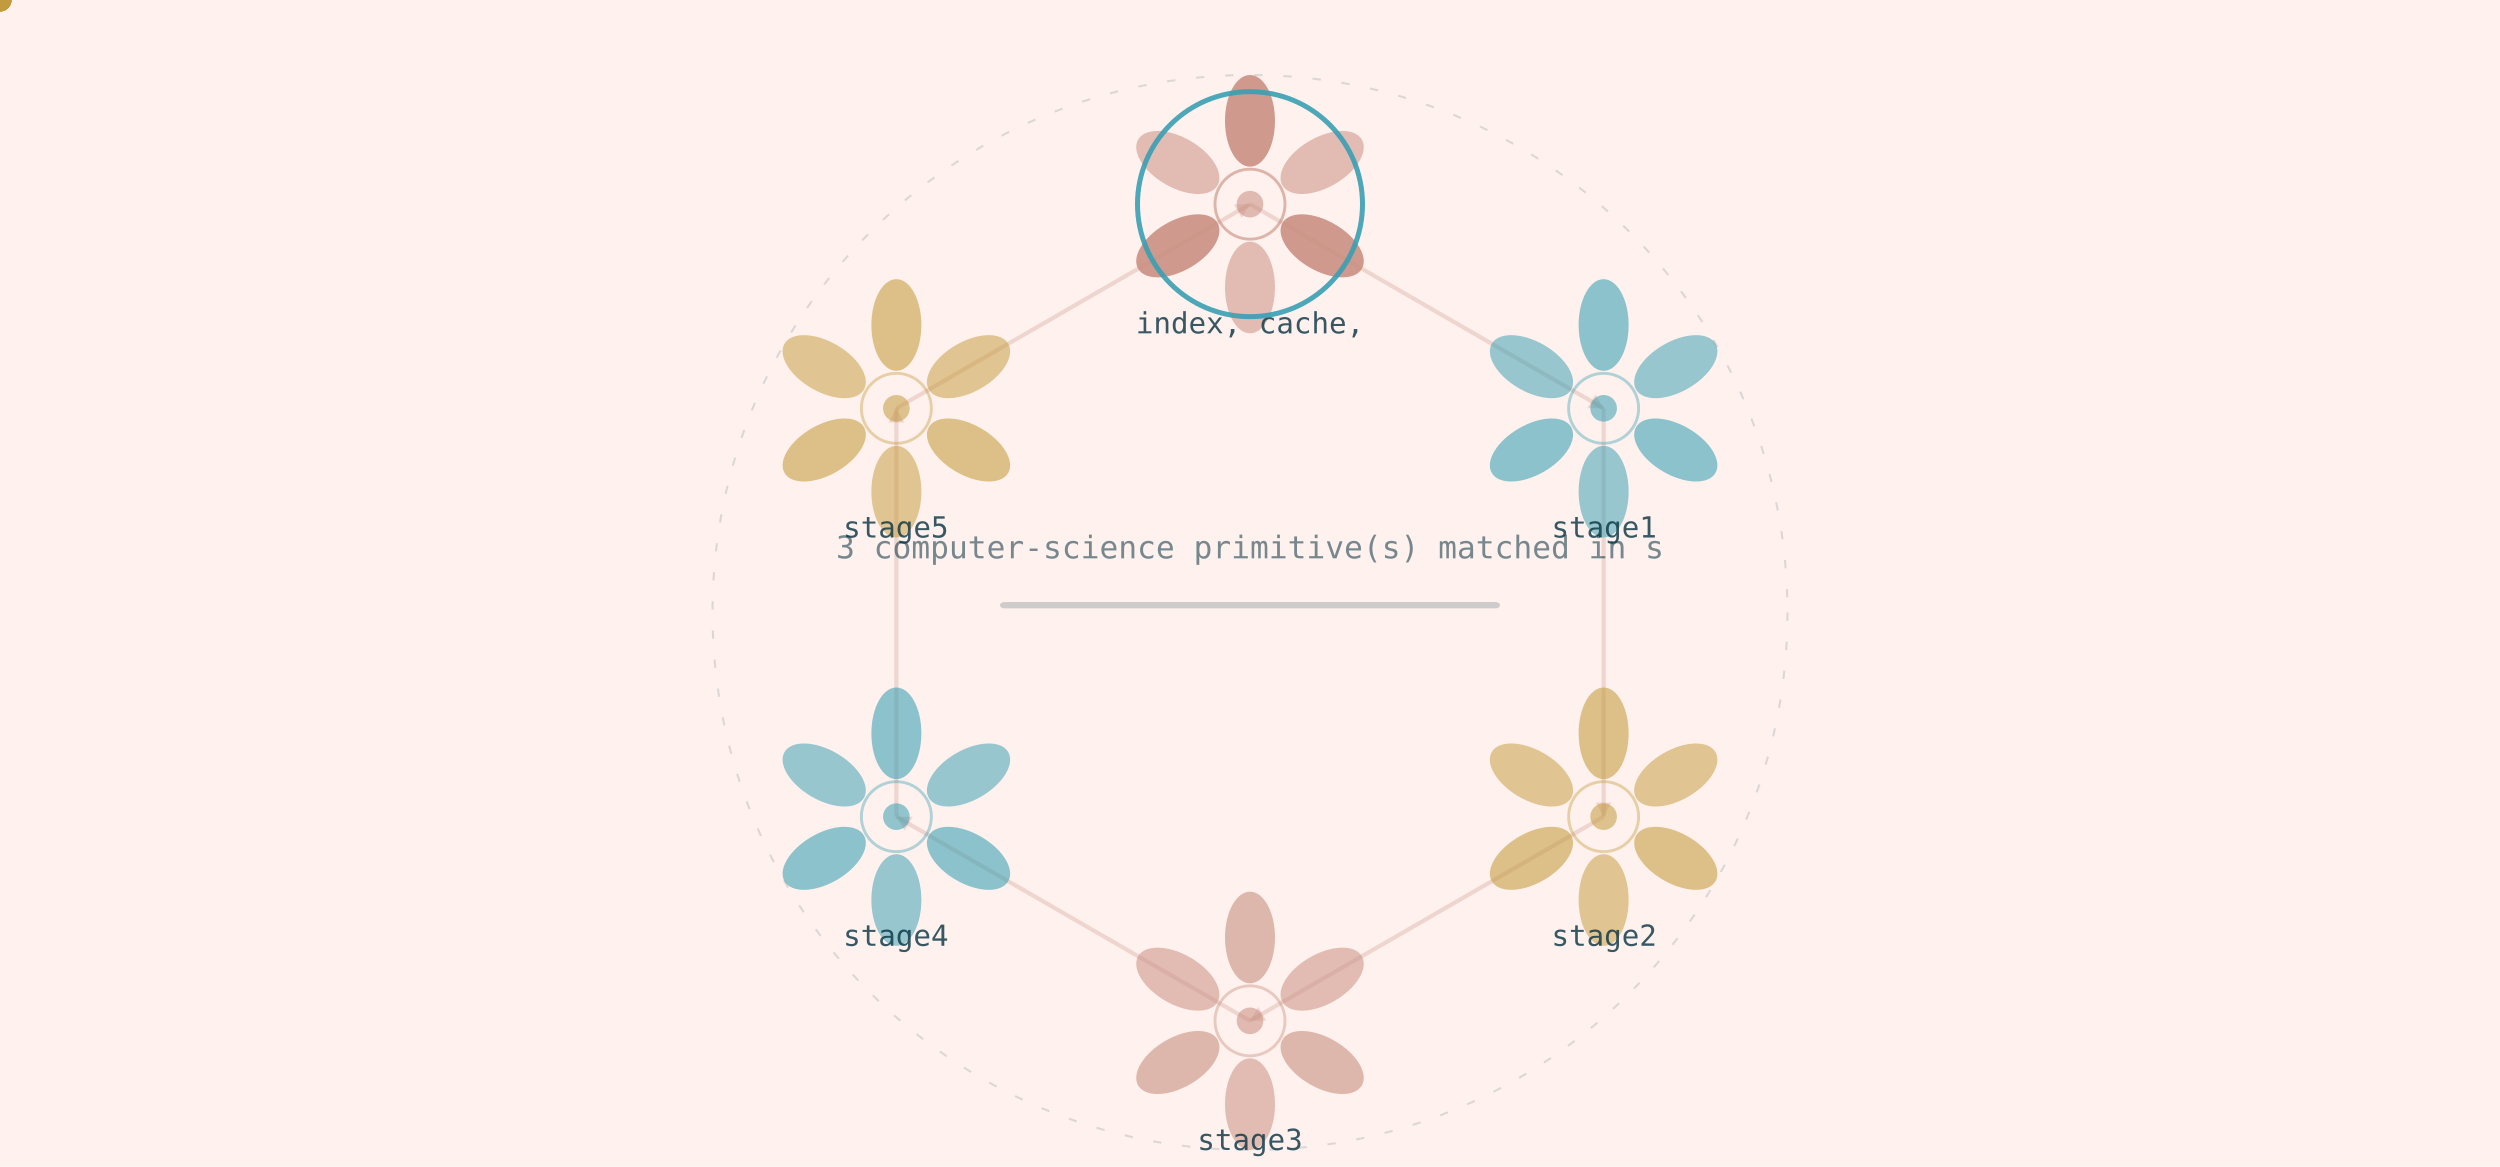
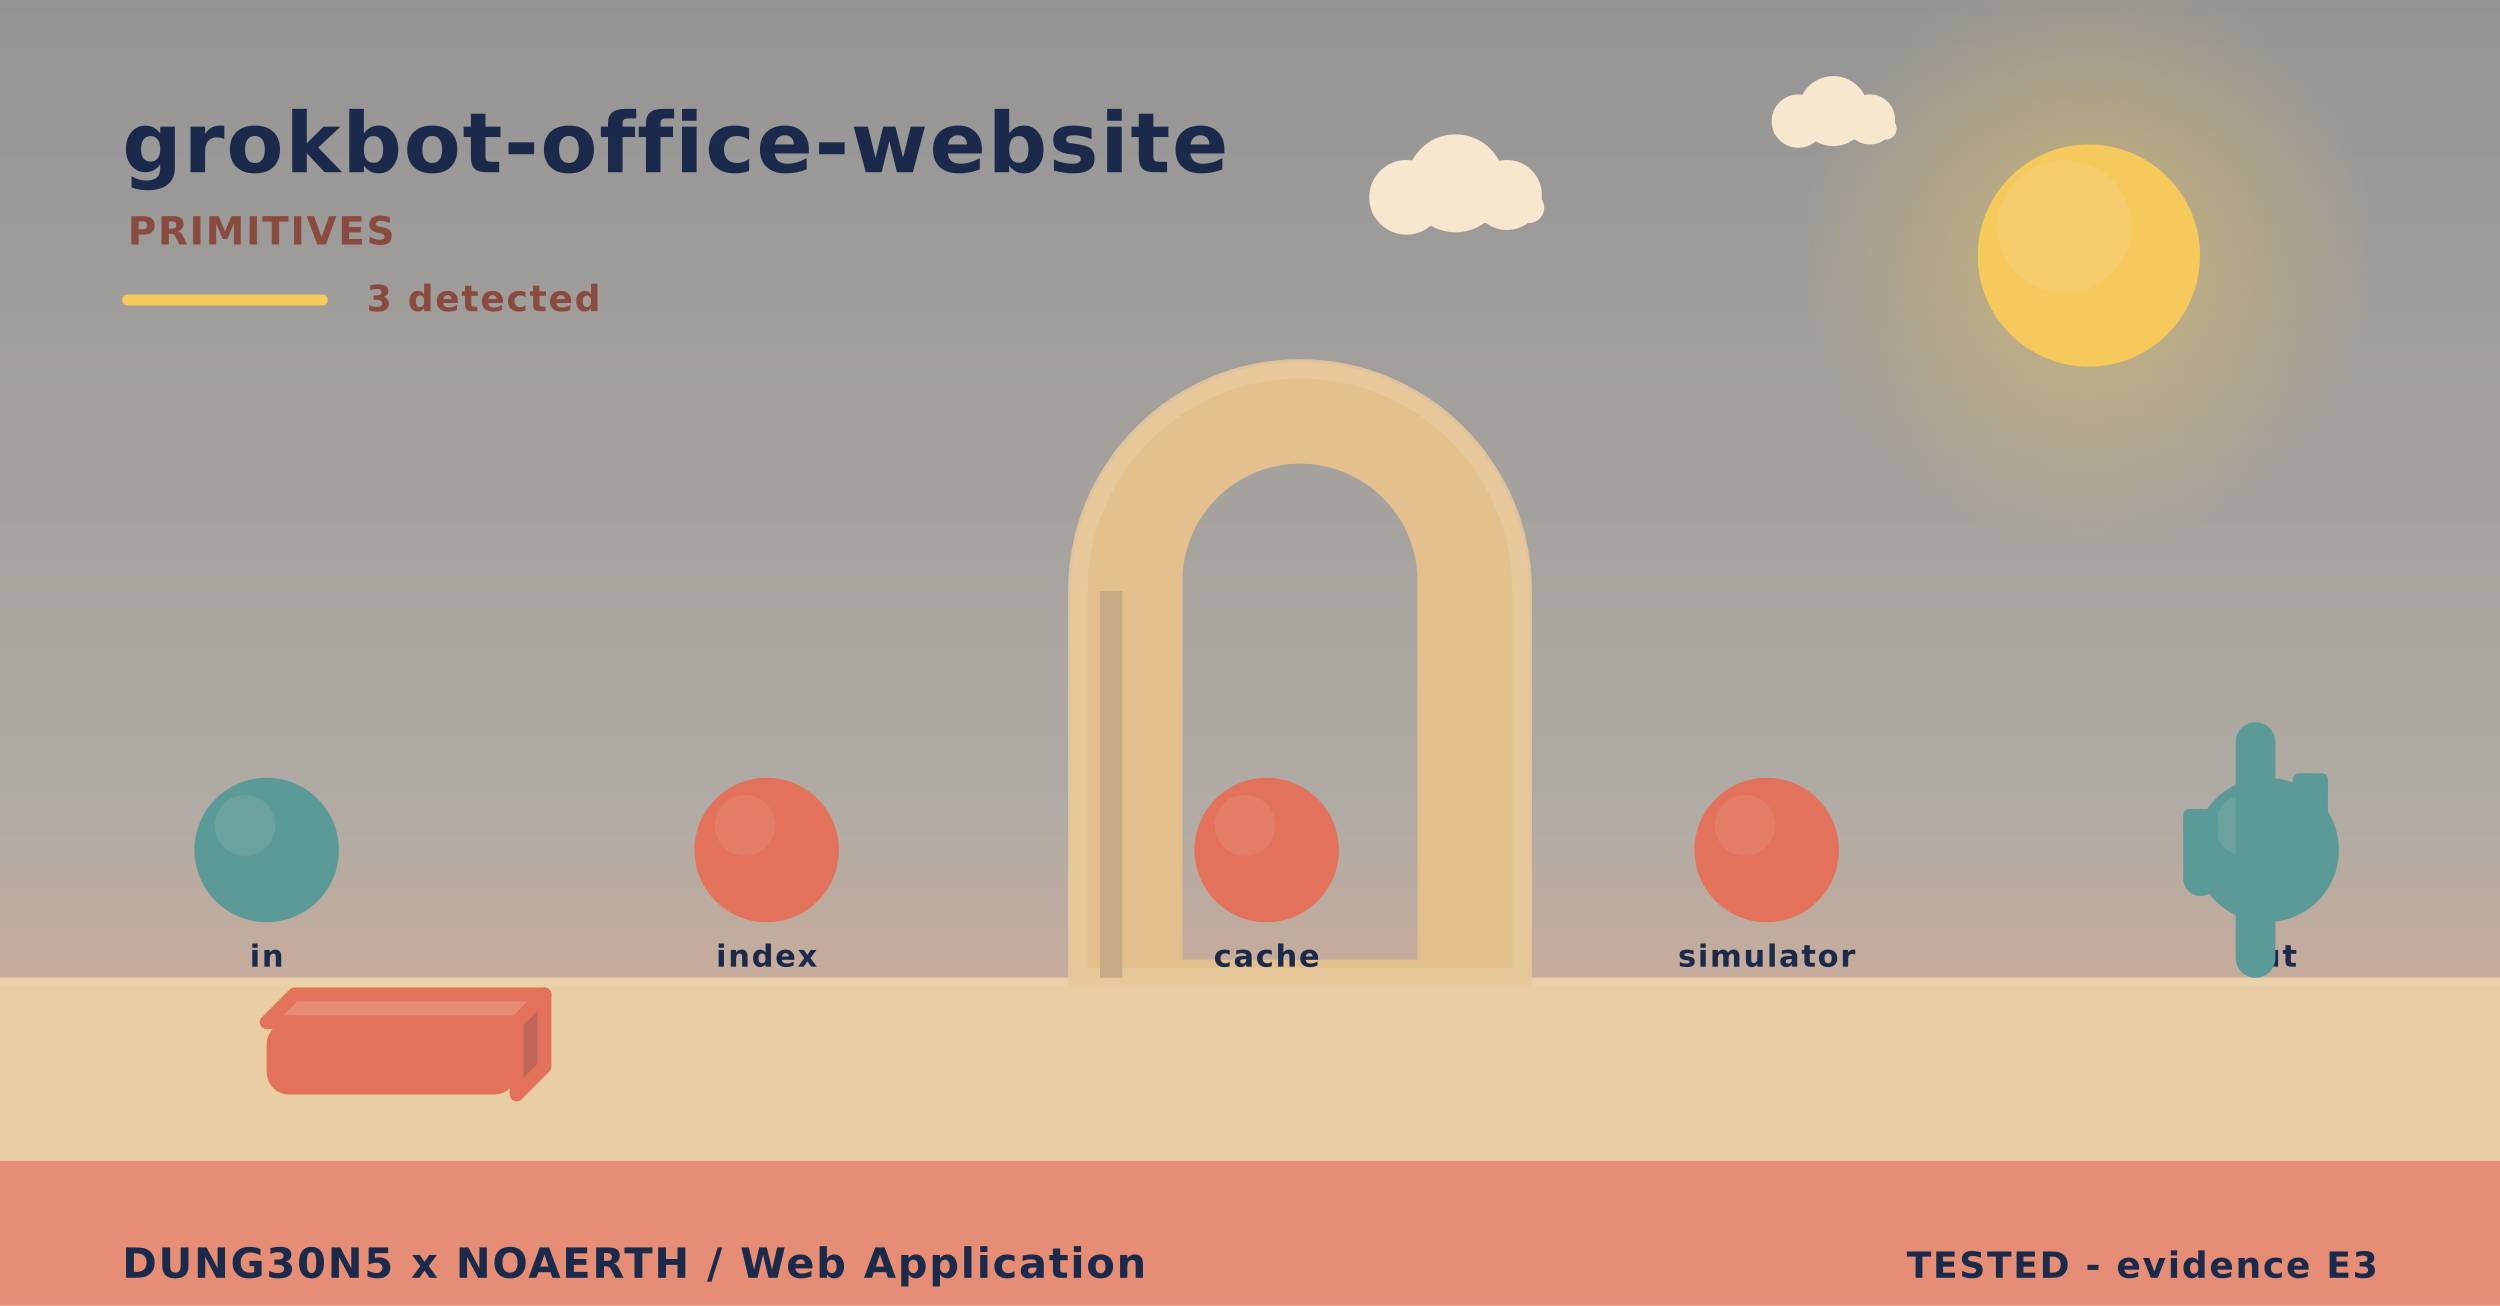
- <svg xmlns="http://www.w3.org/2000/svg" viewBox="0 0 1200 560" width="1200" height="560" role="img" aria-label="grokbot-office-website state machine">
-   <rect width="1200" height="560" fill="#fff1ed" />
-   <defs>
-     <linearGradient id="gs" x1="0" y1="0" x2="1" y2="1">
-       <stop offset="0%" stop-color="#c78c7e" />
-       <stop offset="100%" stop-color="#389eb2" />
-     </linearGradient>
-   </defs>
-   <circle cx="600.00" cy="294.00" r="258.00" fill="none" stroke="rgba(6,50,65,0.140)" stroke-width="1.00" opacity="1.00" stroke-dasharray="4 10" />
-   <line x1="600.00" y1="98.00" x2="769.74" y2="196.00" stroke="rgba(199,140,126,0.500)" stroke-width="2.00" opacity="0.55" />
-   <polygon points="769.74,196.00 765.75,189.31 761.95,195.89" fill="rgba(199,140,126,0.500)" opacity="0.55" />
-   <g opacity="0.9">
-     <circle cx="0.00" cy="0.00" r="5.50" fill="#c29b3e" opacity="1.00" />
-     <animateTransform attributeName="transform" type="translate" values="600.00,98.00 769.74,196.00" dur="6.45s" begin="0.0s" repeatCount="indefinite" />
-     <animateTransform attributeName="transform" type="translate" values="769.74,196.00 600.00,98.00" dur="6.45s" begin="3.225s" repeatCount="indefinite" />
+ <svg xmlns="http://www.w3.org/2000/svg" width="900" height="470" viewBox="0 0 900 470" role="img" aria-label="grokbot-office-website - how it behaves">
+   <linearGradient id="skys" x1="0" y1="0" x2="0" y2="1">
+     <stop offset="0" stop-color="#959494" />
+     <stop offset="0.62" stop-color="#b0aba4" />
+     <stop offset="1" stop-color="#f3ad8a" />
+   </linearGradient>
+   <rect width="900" height="470" fill="url(#skys)" />
+   <radialGradient id="suns">
+     <stop offset="0.35" stop-color="#f5c95c" stop-opacity="0.34" />
+     <stop offset="1" stop-color="#f5c95c" stop-opacity="0" />
+   </radialGradient>
+   <circle cx="752" cy="92" r="104" fill="url(#suns)" />
+   <circle cx="752" cy="92" r="40" fill="#f5c95c" />
+   <circle cx="743.2" cy="81.6" r="24" fill="#f5d27e" opacity="0.5" />
+   <g>
+     <circle cx="524" cy="66" r="17.64" fill="#f6e7ce" />
+     <circle cx="506.36" cy="71.04" r="13.44" fill="#f6e7ce" />
+     <circle cx="542.48" cy="70.2" r="12.6" fill="#f6e7ce" />
+     <rect x="493.76" y="69.36" width="62.16" height="10.92" rx="5.46" fill="#f6e7ce" />
+     <animateTransform attributeName="transform" type="translate" values="0 0;24 0;0 0" dur="36s" begin="0s" repeatCount="indefinite" />
  </g>
-   <line x1="769.74" y1="196.00" x2="769.74" y2="392.00" stroke="rgba(199,140,126,0.500)" stroke-width="2.00" opacity="0.55" />
-   <polygon points="769.74,392.00 773.54,385.20 765.94,385.20" fill="rgba(199,140,126,0.500)" opacity="0.55" />
-   <g opacity="0.9">
-     <circle cx="0.00" cy="0.00" r="5.50" fill="#c29b3e" opacity="1.00" />
-     <animateTransform attributeName="transform" type="translate" values="769.74,196.00 769.74,392.00" dur="6.45s" begin="1.075s" repeatCount="indefinite" />
-     <animateTransform attributeName="transform" type="translate" values="769.74,392.00 769.74,196.00" dur="6.45s" begin="4.3s" repeatCount="indefinite" />
+   <g>
+     <circle cx="660" cy="40" r="12.6" fill="#f6e7ce" />
+     <circle cx="647.4" cy="43.6" r="9.6" fill="#f6e7ce" />
+     <circle cx="673.2" cy="43" r="9" fill="#f6e7ce" />
+     <rect x="638.4" y="42.4" width="44.4" height="7.8" rx="3.9" fill="#f6e7ce" />
+     <animateTransform attributeName="transform" type="translate" values="0 0;-18 0;0 0" dur="46s" begin="3s" repeatCount="indefinite" />
  </g>
-   <line x1="769.74" y1="392.00" x2="600.00" y2="490.00" stroke="rgba(199,140,126,0.500)" stroke-width="2.00" opacity="0.55" />
-   <polygon points="600.00,490.00 607.79,489.89 603.99,483.31" fill="rgba(199,140,126,0.500)" opacity="0.55" />
-   <g opacity="0.9">
-     <circle cx="0.00" cy="0.00" r="5.50" fill="#c29b3e" opacity="1.00" />
-     <animateTransform attributeName="transform" type="translate" values="769.74,392.00 600.00,490.00" dur="6.45s" begin="2.15s" repeatCount="indefinite" />
-     <animateTransform attributeName="transform" type="translate" values="600.00,490.00 769.74,392.00" dur="6.45s" begin="5.375s" repeatCount="indefinite" />
+   <rect x="0" y="352" width="900" height="118" fill="#e9cda3" />
+   <rect x="0" y="352" width="900" height="3" fill="#ebd1a9" />
+   <text x="44" y="62" font-family="Verdana,DejaVu Sans,sans-serif" font-size="30" font-weight="700" letter-spacing="0.6" fill="#1b2a4a" text-anchor="start">grokbot-office-website</text>
+   <text x="46" y="88" font-family="Verdana,DejaVu Sans,sans-serif" font-size="14" font-weight="700" letter-spacing="0.6" fill="#894b3f" text-anchor="start">PRIMITIVES</text>
+   <rect x="44" y="106" width="74" height="4" rx="2" fill="#f5c95c" />
+   <text x="132" y="112" font-family="Verdana,DejaVu Sans,sans-serif" font-size="13" font-weight="700" letter-spacing="0.6" fill="#894b3f" text-anchor="start">3 detected</text>
+   <path d="M388,352 L388,212.8 A80,80 0 0 1 548,212.8 L548,352 Z M423.2,348 L423.2,209.22 A44.8,44.8 0 0 1 512.8,209.22 L512.8,348 Z" fill="#e3c08d" fill-rule="evenodd" stroke="#e3c08d" stroke-width="5" stroke-linejoin="round" />
+   <path d="M388,352 L388,212.8 A80,80 0 0 1 548,212.8 L548,352 Z" fill="none" stroke="#e8c99d" stroke-width="7" stroke-linecap="round" opacity="0.85" />
+   <rect x="396" y="212.8" width="8" height="139.2" fill="#c7ab84" />
+   <circle cx="96" cy="306" r="26" fill="#5b9a97" />
+   <circle cx="88.2" cy="297.16" r="10.92" fill="#7aa9a2" opacity="0.55" />
+   <text x="96" y="348" font-family="Verdana,DejaVu Sans,sans-serif" font-size="11" font-weight="700" letter-spacing="0.6" fill="#1b2a4a" text-anchor="middle">in</text>
+   <g>
+     <circle cx="276" cy="306" r="26" fill="#e2725b" />
+     <circle cx="268.2" cy="297.16" r="10.92" fill="#e68972" opacity="0.55" />
+     <animate attributeName="opacity" values="0.8;1;0.8" dur="4.6s" begin="0s" repeatCount="indefinite" />
  </g>
-   <line x1="600.00" y1="490.00" x2="430.26" y2="392.00" stroke="rgba(199,140,126,0.500)" stroke-width="2.00" opacity="0.55" />
-   <polygon points="430.26,392.00 434.25,398.69 438.05,392.11" fill="rgba(199,140,126,0.500)" opacity="0.55" />
-   <g opacity="0.9">
-     <circle cx="0.00" cy="0.00" r="5.50" fill="#c29b3e" opacity="1.00" />
-     <animateTransform attributeName="transform" type="translate" values="600.00,490.00 430.26,392.00" dur="6.45s" begin="3.225s" repeatCount="indefinite" />
-     <animateTransform attributeName="transform" type="translate" values="430.26,392.00 600.00,490.00" dur="6.45s" begin="6.45s" repeatCount="indefinite" />
+   <text x="276" y="348" font-family="Verdana,DejaVu Sans,sans-serif" font-size="11" font-weight="700" letter-spacing="0.6" fill="#1b2a4a" text-anchor="middle">index</text>
+   <g>
+     <circle cx="456" cy="306" r="26" fill="#e2725b" />
+     <circle cx="448.2" cy="297.16" r="10.92" fill="#e68972" opacity="0.55" />
+     <animate attributeName="opacity" values="0.8;1;0.8" dur="5.2s" begin="0s" repeatCount="indefinite" />
  </g>
-   <line x1="430.26" y1="392.00" x2="430.26" y2="196.00" stroke="rgba(199,140,126,0.500)" stroke-width="2.00" opacity="0.55" />
-   <polygon points="430.26,196.00 426.46,202.80 434.06,202.80" fill="rgba(199,140,126,0.500)" opacity="0.55" />
-   <g opacity="0.9">
-     <circle cx="0.00" cy="0.00" r="5.50" fill="#c29b3e" opacity="1.00" />
-     <animateTransform attributeName="transform" type="translate" values="430.26,392.00 430.26,196.00" dur="6.45s" begin="4.3s" repeatCount="indefinite" />
-     <animateTransform attributeName="transform" type="translate" values="430.26,196.00 430.26,392.00" dur="6.45s" begin="7.525s" repeatCount="indefinite" />
+   <text x="456" y="348" font-family="Verdana,DejaVu Sans,sans-serif" font-size="11" font-weight="700" letter-spacing="0.6" fill="#1b2a4a" text-anchor="middle">cache</text>
+   <g>
+     <circle cx="636" cy="306" r="26" fill="#e2725b" />
+     <circle cx="628.2" cy="297.16" r="10.92" fill="#e68972" opacity="0.55" />
+     <animate attributeName="opacity" values="0.8;1;0.8" dur="5.8s" begin="0s" repeatCount="indefinite" />
  </g>
-   <line x1="430.26" y1="196.00" x2="600.00" y2="98.00" stroke="rgba(199,140,126,0.500)" stroke-width="2.00" opacity="0.55" />
-   <polygon points="600.00,98.00 592.21,98.11 596.01,104.69" fill="rgba(199,140,126,0.500)" opacity="0.55" />
-   <g opacity="0.9">
-     <circle cx="0.00" cy="0.00" r="5.50" fill="#c29b3e" opacity="1.00" />
-     <animateTransform attributeName="transform" type="translate" values="430.26,196.00 600.00,98.00" dur="6.45s" begin="5.375s" repeatCount="indefinite" />
-     <animateTransform attributeName="transform" type="translate" values="600.00,98.00 430.26,196.00" dur="6.45s" begin="8.6s" repeatCount="indefinite" />
-   </g>
-   <ellipse cx="600.00" cy="58.00" rx="12.00" ry="22.00" fill="rgba(199,140,126,0.900)" opacity="0.95" transform="rotate(0.0 600.00 58.00)" />
-   <ellipse cx="634.64" cy="78.00" rx="12.00" ry="22.00" fill="rgba(199,140,126,0.550)" opacity="0.95" transform="rotate(60.0 634.64 78.00)" />
-   <ellipse cx="634.64" cy="118.00" rx="12.00" ry="22.00" fill="rgba(199,140,126,0.900)" opacity="0.95" transform="rotate(120.0 634.64 118.00)" />
-   <ellipse cx="600.00" cy="138.00" rx="12.00" ry="22.00" fill="rgba(199,140,126,0.550)" opacity="0.95" transform="rotate(180.0 600.00 138.00)" />
-   <ellipse cx="565.36" cy="118.00" rx="12.00" ry="22.00" fill="rgba(199,140,126,0.900)" opacity="0.95" transform="rotate(240.0 565.36 118.00)" />
-   <ellipse cx="565.36" cy="78.00" rx="12.00" ry="22.00" fill="rgba(199,140,126,0.550)" opacity="0.95" transform="rotate(300.0 565.36 78.00)" />
-   <circle cx="600.00" cy="98.00" r="16.80" fill="none" stroke="rgba(199,140,126,0.900)" stroke-width="1.40" opacity="0.66" />
-   <circle cx="600.00" cy="98.00" r="6.40" fill="rgba(199,140,126,0.550)" opacity="1.00" />
-   <text x="600" y="160" font-family="ui-monospace,Menlo,monospace" font-size="14" fill="rgba(6,50,65,0.800)" text-anchor="middle">index, cache, </text>
-   <g>
-     <circle cx="600.00" cy="98.00" r="54.00" fill="none" stroke="#389eb2" stroke-width="2.40" opacity="0.90" />
-     <animate attributeName="opacity" values="0.25;1.0;0.25" dur="12.9s" begin="0.0s" repeatCount="indefinite" />
-   </g>
-   <ellipse cx="769.74" cy="156.00" rx="12.00" ry="22.00" fill="rgba(56,158,178,0.600)" opacity="0.95" transform="rotate(0.0 769.74 156.00)" />
-   <ellipse cx="804.38" cy="176.00" rx="12.00" ry="22.00" fill="rgba(56,158,178,0.550)" opacity="0.95" transform="rotate(60.0 804.38 176.00)" />
-   <ellipse cx="804.38" cy="216.00" rx="12.00" ry="22.00" fill="rgba(56,158,178,0.600)" opacity="0.95" transform="rotate(120.0 804.38 216.00)" />
-   <ellipse cx="769.74" cy="236.00" rx="12.00" ry="22.00" fill="rgba(56,158,178,0.550)" opacity="0.95" transform="rotate(180.0 769.74 236.00)" />
-   <ellipse cx="735.10" cy="216.00" rx="12.00" ry="22.00" fill="rgba(56,158,178,0.600)" opacity="0.95" transform="rotate(240.0 735.10 216.00)" />
-   <ellipse cx="735.10" cy="176.00" rx="12.00" ry="22.00" fill="rgba(56,158,178,0.550)" opacity="0.95" transform="rotate(300.0 735.10 176.00)" />
-   <circle cx="769.74" cy="196.00" r="16.80" fill="none" stroke="rgba(56,158,178,0.600)" stroke-width="1.40" opacity="0.66" />
-   <circle cx="769.74" cy="196.00" r="6.40" fill="rgba(56,158,178,0.550)" opacity="1.00" />
-   <text x="770" y="258" font-family="ui-monospace,Menlo,monospace" font-size="14" fill="rgba(6,50,65,0.800)" text-anchor="middle">stage1</text>
-   <ellipse cx="769.74" cy="352.00" rx="12.00" ry="22.00" fill="rgba(194,155,62,0.600)" opacity="0.95" transform="rotate(0.0 769.74 352.00)" />
-   <ellipse cx="804.38" cy="372.00" rx="12.00" ry="22.00" fill="rgba(194,155,62,0.550)" opacity="0.95" transform="rotate(60.0 804.38 372.00)" />
-   <ellipse cx="804.38" cy="412.00" rx="12.00" ry="22.00" fill="rgba(194,155,62,0.600)" opacity="0.95" transform="rotate(120.0 804.38 412.00)" />
-   <ellipse cx="769.74" cy="432.00" rx="12.00" ry="22.00" fill="rgba(194,155,62,0.550)" opacity="0.95" transform="rotate(180.0 769.74 432.00)" />
-   <ellipse cx="735.10" cy="412.00" rx="12.00" ry="22.00" fill="rgba(194,155,62,0.600)" opacity="0.95" transform="rotate(240.0 735.10 412.00)" />
-   <ellipse cx="735.10" cy="372.00" rx="12.00" ry="22.00" fill="rgba(194,155,62,0.550)" opacity="0.95" transform="rotate(300.0 735.10 372.00)" />
-   <circle cx="769.74" cy="392.00" r="16.80" fill="none" stroke="rgba(194,155,62,0.600)" stroke-width="1.40" opacity="0.66" />
-   <circle cx="769.74" cy="392.00" r="6.40" fill="rgba(194,155,62,0.550)" opacity="1.00" />
-   <text x="770" y="454" font-family="ui-monospace,Menlo,monospace" font-size="14" fill="rgba(6,50,65,0.800)" text-anchor="middle">stage2</text>
-   <ellipse cx="600.00" cy="450.00" rx="12.00" ry="22.00" fill="rgba(199,140,126,0.600)" opacity="0.95" transform="rotate(0.0 600.00 450.00)" />
-   <ellipse cx="634.64" cy="470.00" rx="12.00" ry="22.00" fill="rgba(199,140,126,0.550)" opacity="0.95" transform="rotate(60.0 634.64 470.00)" />
-   <ellipse cx="634.64" cy="510.00" rx="12.00" ry="22.00" fill="rgba(199,140,126,0.600)" opacity="0.95" transform="rotate(120.0 634.64 510.00)" />
-   <ellipse cx="600.00" cy="530.00" rx="12.00" ry="22.00" fill="rgba(199,140,126,0.550)" opacity="0.95" transform="rotate(180.0 600.00 530.00)" />
-   <ellipse cx="565.36" cy="510.00" rx="12.00" ry="22.00" fill="rgba(199,140,126,0.600)" opacity="0.95" transform="rotate(240.0 565.36 510.00)" />
-   <ellipse cx="565.36" cy="470.00" rx="12.00" ry="22.00" fill="rgba(199,140,126,0.550)" opacity="0.95" transform="rotate(300.0 565.36 470.00)" />
-   <circle cx="600.00" cy="490.00" r="16.80" fill="none" stroke="rgba(199,140,126,0.600)" stroke-width="1.40" opacity="0.66" />
-   <circle cx="600.00" cy="490.00" r="6.40" fill="rgba(199,140,126,0.550)" opacity="1.00" />
-   <text x="600" y="552" font-family="ui-monospace,Menlo,monospace" font-size="14" fill="rgba(6,50,65,0.800)" text-anchor="middle">stage3</text>
-   <ellipse cx="430.26" cy="352.00" rx="12.00" ry="22.00" fill="rgba(56,158,178,0.600)" opacity="0.95" transform="rotate(0.0 430.26 352.00)" />
-   <ellipse cx="464.90" cy="372.00" rx="12.00" ry="22.00" fill="rgba(56,158,178,0.550)" opacity="0.95" transform="rotate(60.0 464.90 372.00)" />
-   <ellipse cx="464.90" cy="412.00" rx="12.00" ry="22.00" fill="rgba(56,158,178,0.600)" opacity="0.95" transform="rotate(120.0 464.90 412.00)" />
-   <ellipse cx="430.26" cy="432.00" rx="12.00" ry="22.00" fill="rgba(56,158,178,0.550)" opacity="0.95" transform="rotate(180.0 430.26 432.00)" />
-   <ellipse cx="395.62" cy="412.00" rx="12.00" ry="22.00" fill="rgba(56,158,178,0.600)" opacity="0.95" transform="rotate(240.0 395.62 412.00)" />
-   <ellipse cx="395.62" cy="372.00" rx="12.00" ry="22.00" fill="rgba(56,158,178,0.550)" opacity="0.95" transform="rotate(300.0 395.62 372.00)" />
-   <circle cx="430.26" cy="392.00" r="16.80" fill="none" stroke="rgba(56,158,178,0.600)" stroke-width="1.40" opacity="0.66" />
-   <circle cx="430.26" cy="392.00" r="6.40" fill="rgba(56,158,178,0.550)" opacity="1.00" />
-   <text x="430" y="454" font-family="ui-monospace,Menlo,monospace" font-size="14" fill="rgba(6,50,65,0.800)" text-anchor="middle">stage4</text>
-   <ellipse cx="430.26" cy="156.00" rx="12.00" ry="22.00" fill="rgba(194,155,62,0.600)" opacity="0.95" transform="rotate(0.0 430.26 156.00)" />
-   <ellipse cx="464.90" cy="176.00" rx="12.00" ry="22.00" fill="rgba(194,155,62,0.550)" opacity="0.95" transform="rotate(60.0 464.90 176.00)" />
-   <ellipse cx="464.90" cy="216.00" rx="12.00" ry="22.00" fill="rgba(194,155,62,0.600)" opacity="0.95" transform="rotate(120.0 464.90 216.00)" />
-   <ellipse cx="430.26" cy="236.00" rx="12.00" ry="22.00" fill="rgba(194,155,62,0.550)" opacity="0.95" transform="rotate(180.0 430.26 236.00)" />
-   <ellipse cx="395.62" cy="216.00" rx="12.00" ry="22.00" fill="rgba(194,155,62,0.600)" opacity="0.95" transform="rotate(240.0 395.62 216.00)" />
-   <ellipse cx="395.62" cy="176.00" rx="12.00" ry="22.00" fill="rgba(194,155,62,0.550)" opacity="0.95" transform="rotate(300.0 395.62 176.00)" />
-   <circle cx="430.26" cy="196.00" r="16.80" fill="none" stroke="rgba(194,155,62,0.600)" stroke-width="1.40" opacity="0.66" />
-   <circle cx="430.26" cy="196.00" r="6.40" fill="rgba(194,155,62,0.550)" opacity="1.00" />
-   <text x="430" y="258" font-family="ui-monospace,Menlo,monospace" font-size="14" fill="rgba(6,50,65,0.800)" text-anchor="middle">stage5</text>
-   <rect x="480.00" y="289.00" width="240.00" height="3.00" rx="2.00" fill="rgba(6,50,65,0.200)" opacity="1.00" />
-   <text x="600" y="268" font-family="ui-monospace,Menlo,monospace" font-size="15" fill="rgba(6,50,65,0.550)" text-anchor="middle">3 computer-science primitive(s) matched in s</text>
+   <text x="636" y="348" font-family="Verdana,DejaVu Sans,sans-serif" font-size="11" font-weight="700" letter-spacing="0.6" fill="#1b2a4a" text-anchor="middle">simulator</text>
+   <circle cx="816" cy="306" r="26" fill="#5b9a97" />
+   <circle cx="808.2" cy="297.16" r="10.92" fill="#7aa9a2" opacity="0.55" />
+   <text x="816" y="348" font-family="Verdana,DejaVu Sans,sans-serif" font-size="11" font-weight="700" letter-spacing="0.6" fill="#1b2a4a" text-anchor="middle">out</text>
+   <path d="M96,368 L186,368 L196,358 L106,358 Z" fill="#e68c74" stroke="#e2725b" stroke-width="5" stroke-linejoin="round" />
+   <path d="M186,368 L196,358 L196,384 L186,394 Z" fill="#c06658" stroke="#e2725b" stroke-width="5" stroke-linejoin="round" />
+   <rect x="96" y="368" width="90" height="26" rx="8" fill="#e2725b" />
+   <rect x="804.86" y="260" width="14.28" height="92" rx="7.14" fill="#5b9a97" />
+   <rect x="785.96" y="291.28" width="12.6" height="31.28" rx="6.3" fill="#5b9a97" />
+   <rect x="785.96" y="291.28" width="12.6" height="9.2" rx="2.1" fill="#5b9a97" />
+   <rect x="825.44" y="278.4" width="12.6" height="31.28" rx="6.3" fill="#5b9a97" />
+   <rect x="825.44" y="278.4" width="12.6" height="9.2" rx="2.1" fill="#5b9a97" />
+   <rect x="0" y="418" width="900" height="52" rx="0" fill="#e68972" opacity="0.94" />
+   <text x="44" y="460" font-family="Verdana,DejaVu Sans,sans-serif" font-size="15" font-weight="700" letter-spacing="0.6" fill="#1b2a4a" text-anchor="start">DUNG30N5 x NOAERTH  /  Web Application</text>
+   <text x="856" y="460" font-family="Verdana,DejaVu Sans,sans-serif" font-size="13" font-weight="700" letter-spacing="0.6" fill="#1b2a4a" text-anchor="end">TESTED  -  evidence E3</text>
</svg>
